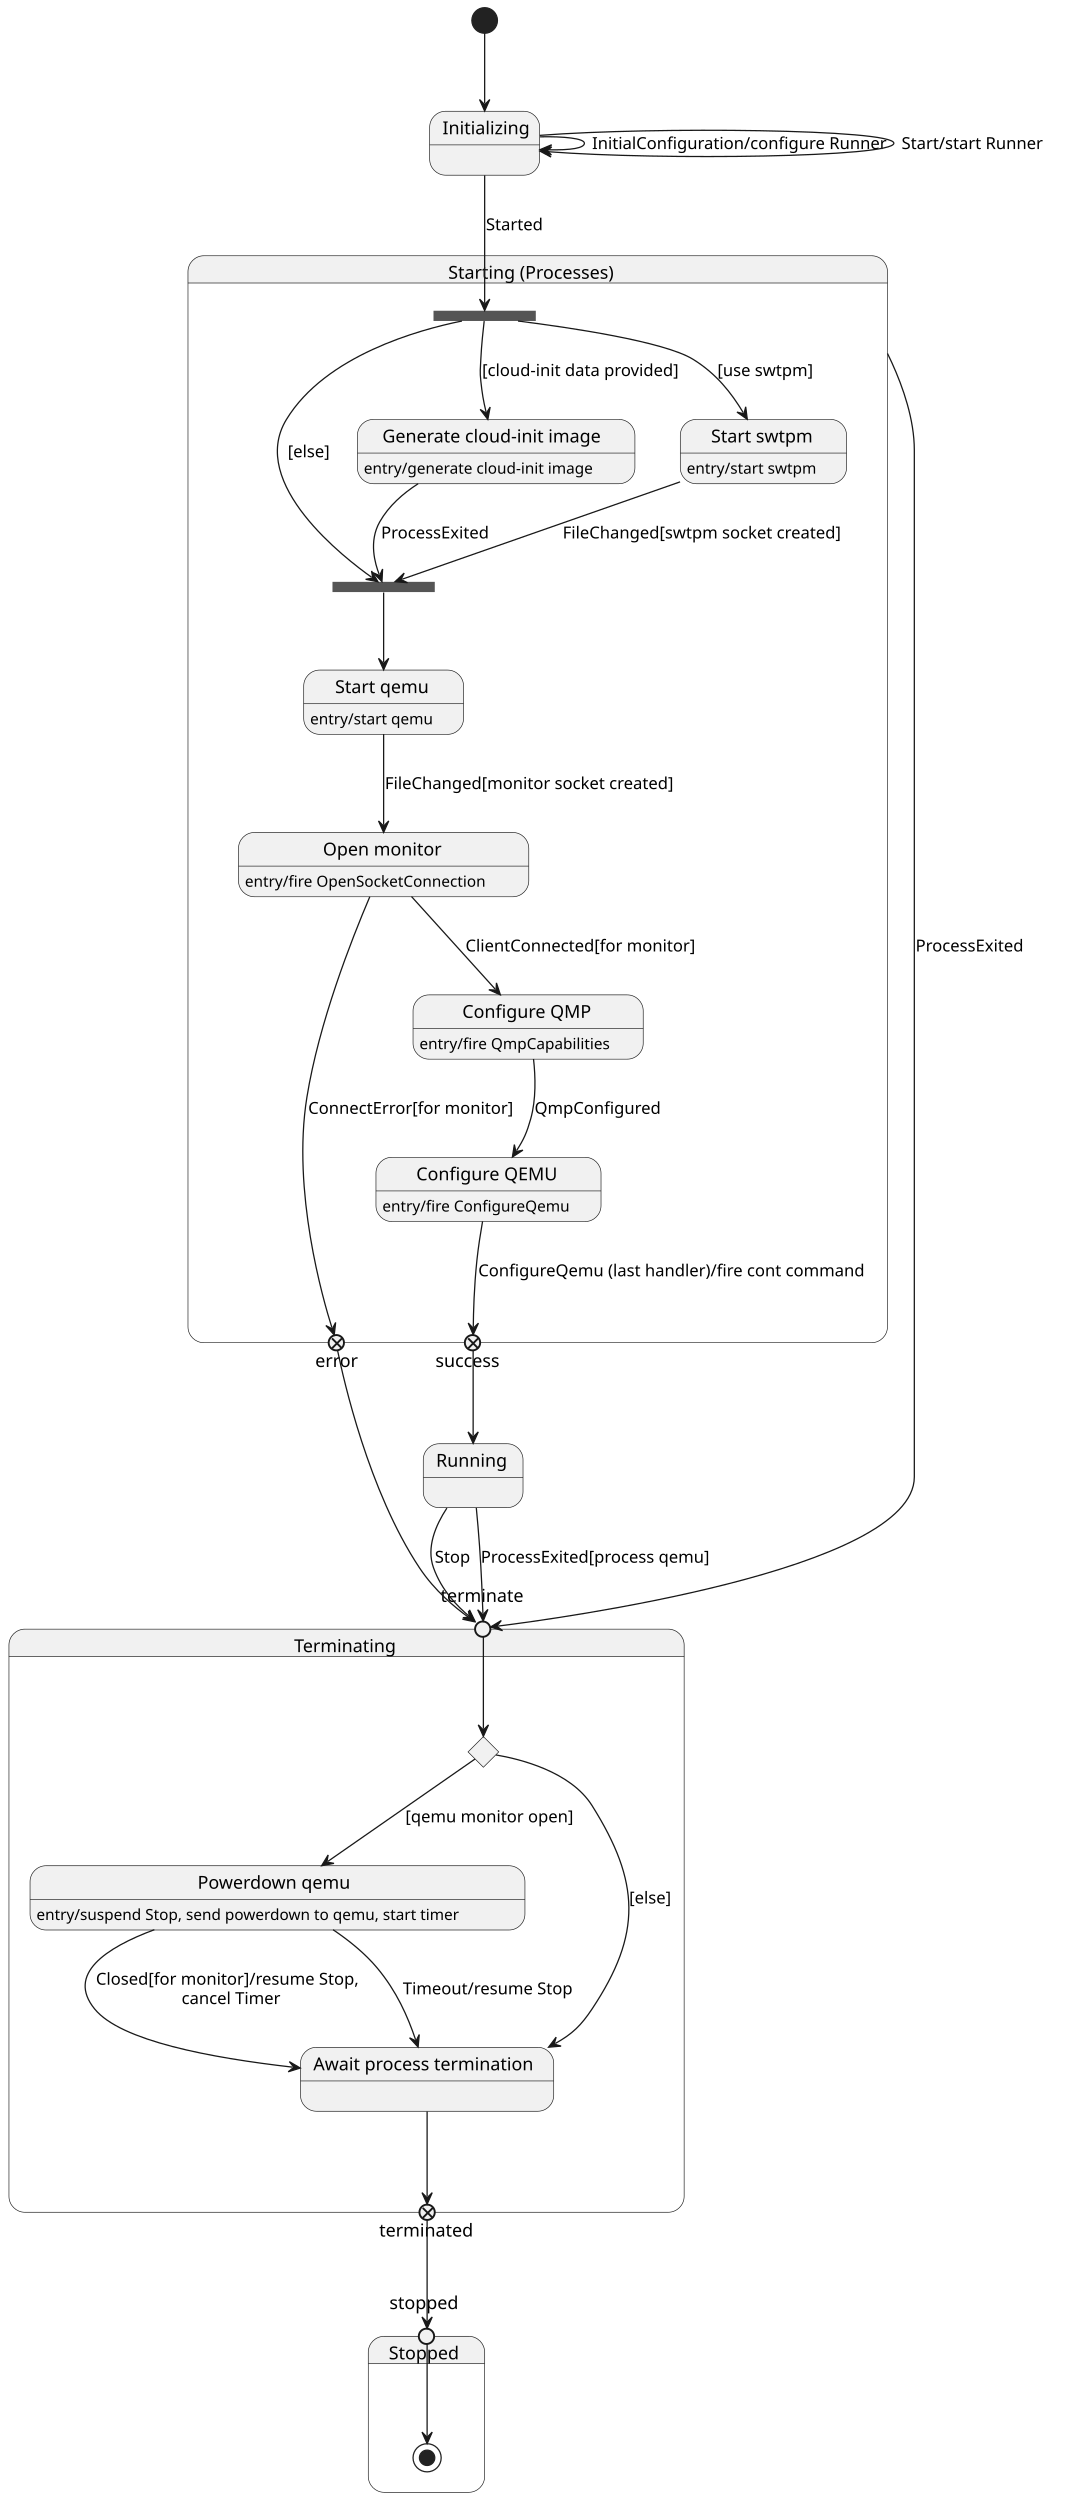
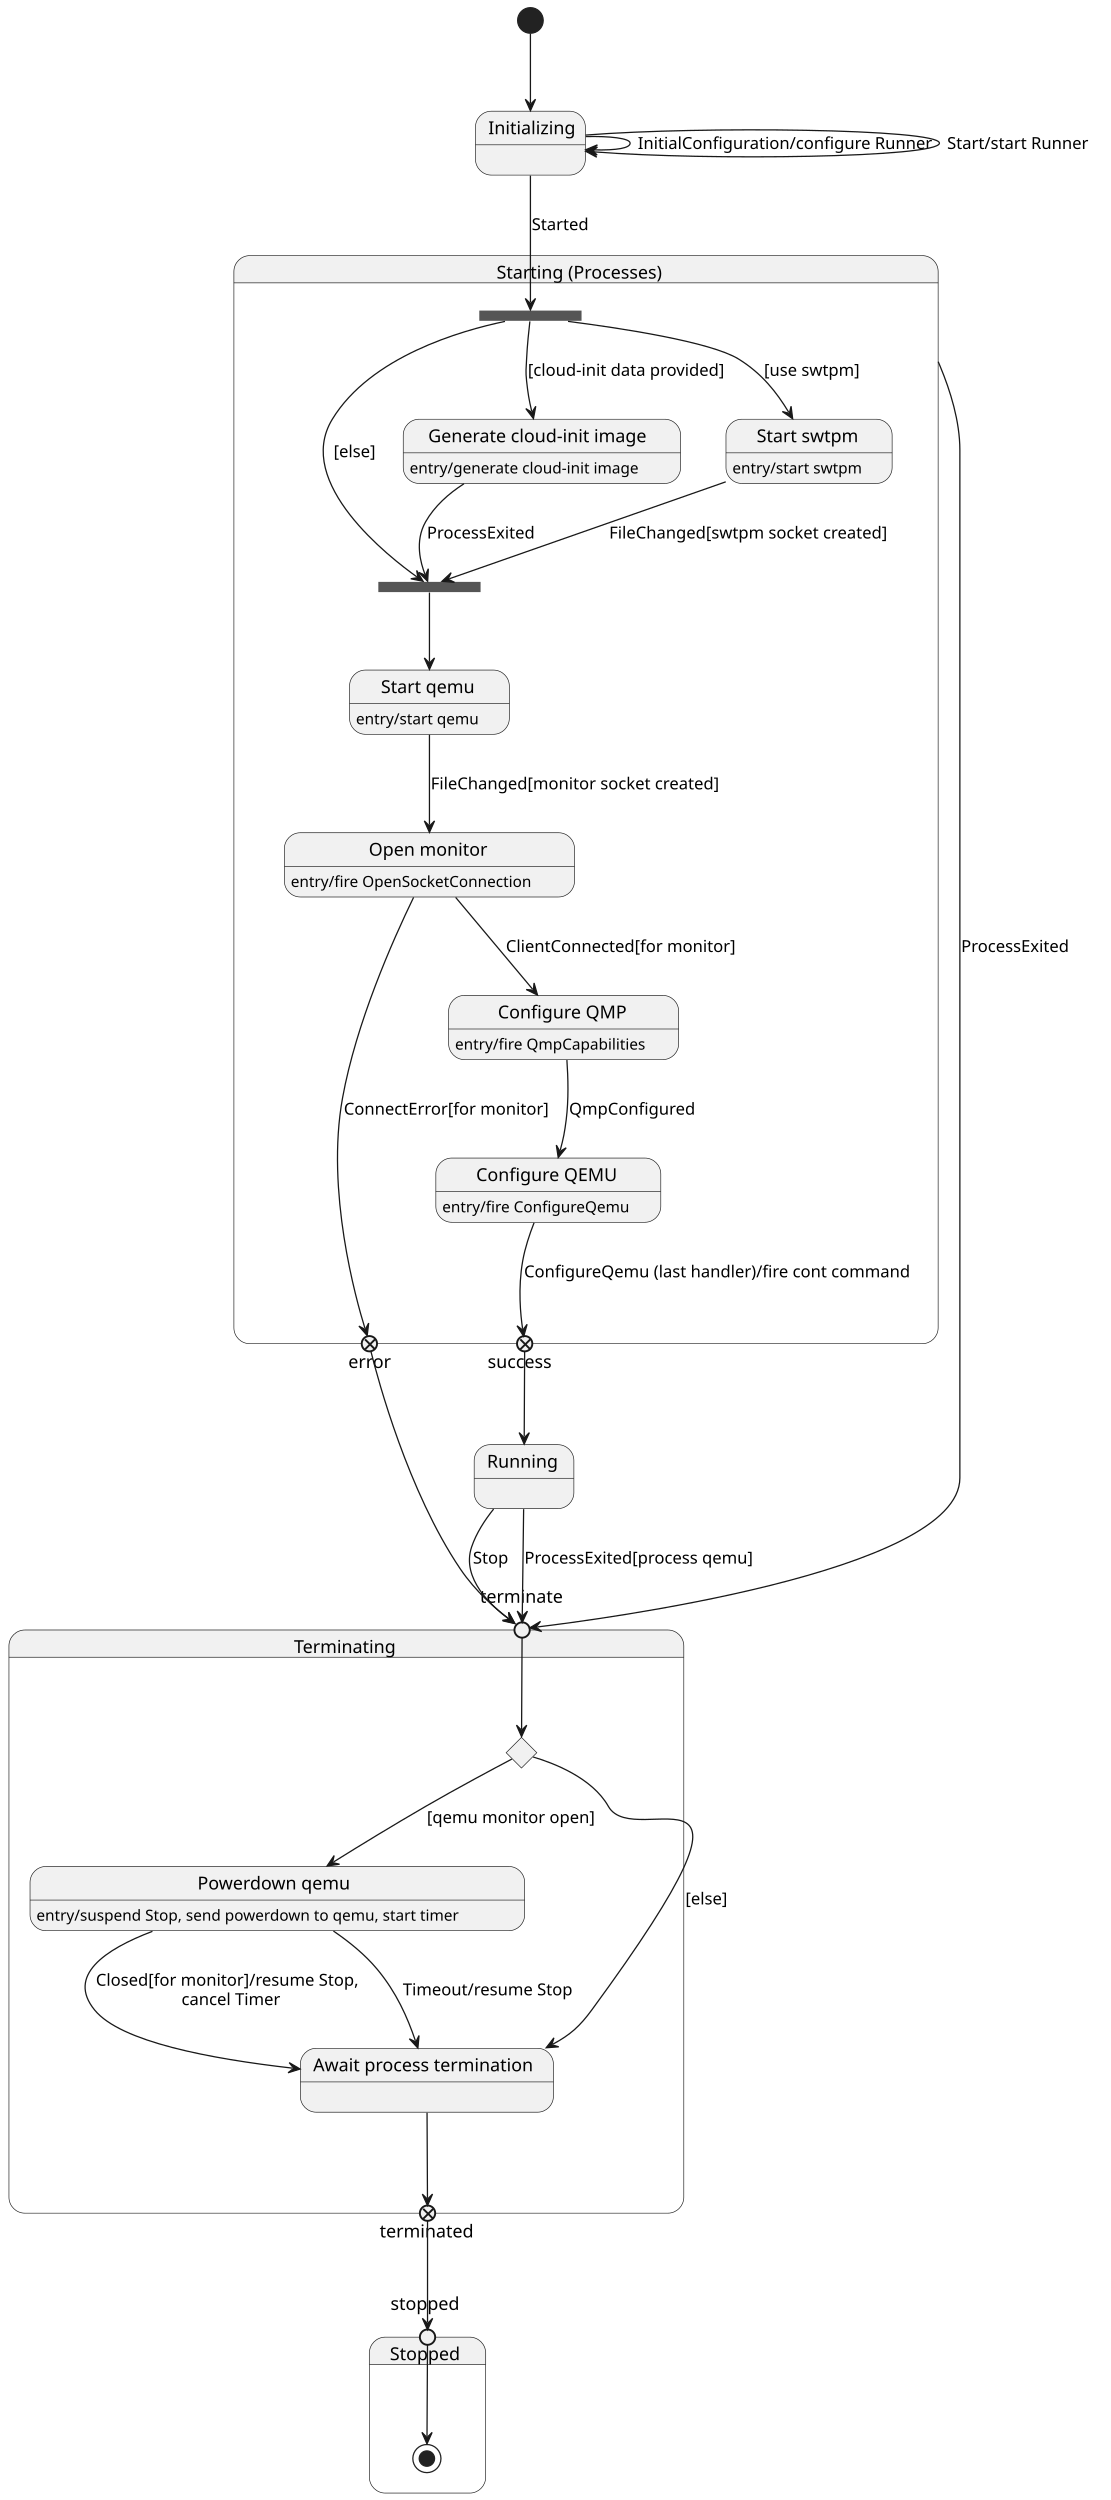
- <svg xmlns="http://www.w3.org/2000/svg" contentStyleType="text/css" height="1955px" preserveAspectRatio="none" style="width:833px;height:1955px;background:#FFFFFF;" version="1.1" viewBox="0 0 833 1955" width="833px" zoomAndPan="magnify">
+ <svg xmlns="http://www.w3.org/2000/svg" contentStyleType="text/css" height="1956px" preserveAspectRatio="none" style="width:869px;height:1956px;background:#FFFFFF;" version="1.1" viewBox="0 0 869 1956" width="869px" zoomAndPan="magnify">
  <defs />
  <g>
    <g id="cluster_StartingProcess">
-       <path d="M159.5,200 L681.5,200 A12.5,12.5 0 0 1 694,212.5 L694,221.297 L147,221.297 L147,212.5 A12.5,12.5 0 0 1 159.5,200 " fill="#F1F1F1" style="stroke:#F1F1F1;stroke-width:1.0;" />
-       <rect fill="none" height="850" rx="12.5" ry="12.5" style="stroke:#181818;stroke-width:0.5;" width="547" x="147" y="200" />
-       <line style="stroke:#181818;stroke-width:0.5;" x1="147" x2="694" y1="221.297" y2="221.297" />
-       <text fill="#000000" font-family="sans-serif" font-size="14" lengthAdjust="spacing" textLength="140" x="350.5" y="217.995">Starting (Processes)</text>
+       <path d="M195.5,200 L721.5,200 A12.5,12.5 0 0 1 734,212.5 L734,221.297 L183,221.297 L183,212.5 A12.5,12.5 0 0 1 195.5,200 " fill="#F1F1F1" style="stroke:#F1F1F1;stroke-width:1.0;" />
+       <rect fill="none" height="851.32" rx="12.5" ry="12.5" style="stroke:#181818;stroke-width:0.5;" width="551" x="183" y="200" />
+       <line style="stroke:#181818;stroke-width:0.5;" x1="183" x2="734" y1="221.297" y2="221.297" />
+       <text fill="#000000" font-family="sans-serif" font-size="14" lengthAdjust="spacing" textLength="140" x="388.5" y="217.995">Starting (Processes)</text>
    </g>
    <g id="cluster_Terminating">
-       <path d="M19.5,1274 L522.5,1274 A12.5,12.5 0 0 1 535,1286.5 L535,1295.297 L7,1295.297 L7,1286.5 A12.5,12.5 0 0 1 19.5,1274 " fill="#F1F1F1" style="stroke:#F1F1F1;stroke-width:1.0;" />
-       <rect fill="none" height="456" rx="12.5" ry="12.5" style="stroke:#181818;stroke-width:0.5;" width="528" x="7" y="1274" />
-       <line style="stroke:#181818;stroke-width:0.5;" x1="7" x2="535" y1="1295.297" y2="1295.297" />
-       <text fill="#000000" font-family="sans-serif" font-size="14" lengthAdjust="spacing" textLength="82" x="230" y="1291.995">Terminating</text>
+       <path d="M19.5,1275.32 L522.5,1275.32 A12.5,12.5 0 0 1 535,1287.82 L535,1296.617 L7,1296.617 L7,1287.82 A12.5,12.5 0 0 1 19.5,1275.32 " fill="#F1F1F1" style="stroke:#F1F1F1;stroke-width:1.0;" />
+       <rect fill="none" height="456.27" rx="12.5" ry="12.5" style="stroke:#181818;stroke-width:0.5;" width="528" x="7" y="1275.32" />
+       <line style="stroke:#181818;stroke-width:0.5;" x1="7" x2="535" y1="1296.617" y2="1296.617" />
+       <text fill="#000000" font-family="sans-serif" font-size="14" lengthAdjust="spacing" textLength="82" x="230" y="1293.315">Terminating</text>
    </g>
    <g id="cluster_Stopped">
-       <path d="M300.5,1827 L366.5,1827 A12.5,12.5 0 0 1 379,1839.5 L379,1848.297 L288,1848.297 L288,1839.5 A12.5,12.5 0 0 1 300.5,1827 " fill="#F1F1F1" style="stroke:#F1F1F1;stroke-width:1.0;" />
-       <rect fill="none" height="122" rx="12.5" ry="12.5" style="stroke:#181818;stroke-width:0.5;" width="91" x="288" y="1827" />
-       <line style="stroke:#181818;stroke-width:0.5;" x1="288" x2="379" y1="1848.297" y2="1848.297" />
-       <text fill="#000000" font-family="sans-serif" font-size="14" lengthAdjust="spacing" textLength="59" x="304" y="1844.995">Stopped</text>
+       <path d="M301.5,1828.59 L367.5,1828.59 A12.5,12.5 0 0 1 380,1841.09 L380,1849.887 L289,1849.887 L289,1841.09 A12.5,12.5 0 0 1 301.5,1828.59 " fill="#F1F1F1" style="stroke:#F1F1F1;stroke-width:1.0;" />
+       <rect fill="none" height="122" rx="12.5" ry="12.5" style="stroke:#181818;stroke-width:0.5;" width="91" x="289" y="1828.59" />
+       <line style="stroke:#181818;stroke-width:0.5;" x1="289" x2="380" y1="1849.887" y2="1849.887" />
+       <text fill="#000000" font-family="sans-serif" font-size="14" lengthAdjust="spacing" textLength="59" x="305" y="1846.585">Stopped</text>
    </g>
    <g id="StartingProcess.qemu">
-       <rect fill="#F1F1F1" height="50.266" rx="12.5" ry="12.5" style="stroke:#181818;stroke-width:0.5;" width="125" x="237.5" y="524" />
-       <line style="stroke:#181818;stroke-width:0.5;" x1="237.5" x2="362.5" y1="550.297" y2="550.297" />
-       <text fill="#000000" font-family="sans-serif" font-size="14" lengthAdjust="spacing" textLength="76" x="262" y="541.995">Start qemu</text>
-       <text fill="#000000" font-family="sans-serif" font-size="12" lengthAdjust="spacing" textLength="105" x="242.5" y="566.436">entry/start qemu</text>
+       <rect fill="#F1F1F1" height="50.266" rx="12.5" ry="12.5" style="stroke:#181818;stroke-width:0.5;" width="125" x="273.5" y="524.26" />
+       <line style="stroke:#181818;stroke-width:0.5;" x1="273.5" x2="398.5" y1="550.557" y2="550.557" />
+       <text fill="#000000" font-family="sans-serif" font-size="14" lengthAdjust="spacing" textLength="76" x="298" y="542.255">Start qemu</text>
+       <text fill="#000000" font-family="sans-serif" font-size="12" lengthAdjust="spacing" textLength="105" x="278.5" y="566.696">entry/start qemu</text>
    </g>
    <g id="StartingProcess.monitor">
-       <rect fill="#F1F1F1" height="50.266" rx="12.5" ry="12.5" style="stroke:#181818;stroke-width:0.5;" width="227" x="186.5" y="651" />
-       <line style="stroke:#181818;stroke-width:0.5;" x1="186.5" x2="413.5" y1="677.297" y2="677.297" />
-       <text fill="#000000" font-family="sans-serif" font-size="14" lengthAdjust="spacing" textLength="95" x="252.5" y="668.995">Open monitor</text>
-       <text fill="#000000" font-family="sans-serif" font-size="12" lengthAdjust="spacing" textLength="207" x="191.5" y="693.436">entry/fire OpenSocketConnection</text>
+       <rect fill="#F1F1F1" height="50.266" rx="12.5" ry="12.5" style="stroke:#181818;stroke-width:0.5;" width="227" x="222.5" y="651.53" />
+       <line style="stroke:#181818;stroke-width:0.5;" x1="222.5" x2="449.5" y1="677.827" y2="677.827" />
+       <text fill="#000000" font-family="sans-serif" font-size="14" lengthAdjust="spacing" textLength="95" x="288.5" y="669.525">Open monitor</text>
+       <text fill="#000000" font-family="sans-serif" font-size="12" lengthAdjust="spacing" textLength="207" x="227.5" y="693.966">entry/fire OpenSocketConnection</text>
    </g>
    <g id="StartingProcess.waitForConfigured">
-       <rect fill="#F1F1F1" height="50.266" rx="12.5" ry="12.5" style="stroke:#181818;stroke-width:0.5;" width="180" x="323" y="778" />
-       <line style="stroke:#181818;stroke-width:0.5;" x1="323" x2="503" y1="804.297" y2="804.297" />
-       <text fill="#000000" font-family="sans-serif" font-size="14" lengthAdjust="spacing" textLength="103" x="361.5" y="795.995">Configure QMP</text>
-       <text fill="#000000" font-family="sans-serif" font-size="12" lengthAdjust="spacing" textLength="160" x="328" y="820.436">entry/fire QmpCapabilities</text>
+       <rect fill="#F1F1F1" height="50.266" rx="12.5" ry="12.5" style="stroke:#181818;stroke-width:0.5;" width="180" x="351" y="778.79" />
+       <line style="stroke:#181818;stroke-width:0.5;" x1="351" x2="531" y1="805.087" y2="805.087" />
+       <text fill="#000000" font-family="sans-serif" font-size="14" lengthAdjust="spacing" textLength="103" x="389.5" y="796.785">Configure QMP</text>
+       <text fill="#000000" font-family="sans-serif" font-size="12" lengthAdjust="spacing" textLength="160" x="356" y="821.226">entry/fire QmpCapabilities</text>
    </g>
    <g id="StartingProcess.configure">
-       <rect fill="#F1F1F1" height="50.266" rx="12.5" ry="12.5" style="stroke:#181818;stroke-width:0.5;" width="176" x="294" y="905" />
-       <line style="stroke:#181818;stroke-width:0.5;" x1="294" x2="470" y1="931.297" y2="931.297" />
-       <text fill="#000000" font-family="sans-serif" font-size="14" lengthAdjust="spacing" textLength="113" x="325.5" y="922.995">Configure QEMU</text>
-       <text fill="#000000" font-family="sans-serif" font-size="12" lengthAdjust="spacing" textLength="156" x="299" y="947.436">entry/fire ConfigureQemu</text>
-     </g>
-     <text fill="#000000" font-family="sans-serif" font-size="14" lengthAdjust="spacing" textLength="58" x="340.5" y="1068.995">success</text>
-     <ellipse cx="369.5" cy="1050" fill="#F1F1F1" rx="6" ry="6" style="stroke:#181818;stroke-width:1.5;" />
-     <line style="stroke:#181818;stroke-width:1.5;" x1="373.889" x2="366.111" y1="1054.389" y2="1046.611" />
-     <line style="stroke:#181818;stroke-width:1.5;" x1="373.889" x2="366.111" y1="1046.611" y2="1054.389" />
-     <text fill="#000000" font-family="sans-serif" font-size="14" lengthAdjust="spacing" textLength="33" x="246.5" y="1068.995">error</text>
-     <ellipse cx="263" cy="1050" fill="#F1F1F1" rx="6" ry="6" style="stroke:#181818;stroke-width:1.5;" />
-     <line style="stroke:#181818;stroke-width:1.5;" x1="267.389" x2="259.611" y1="1054.389" y2="1046.611" />
-     <line style="stroke:#181818;stroke-width:1.5;" x1="267.389" x2="259.611" y1="1046.611" y2="1054.389" />
-     <rect fill="#555555" height="8" style="stroke:none;stroke-width:1.0;" width="80" x="339" y="243" />
-     <rect fill="#555555" height="8" style="stroke:none;stroke-width:1.0;" width="80" x="260" y="455" />
+       <rect fill="#F1F1F1" height="50.266" rx="12.5" ry="12.5" style="stroke:#181818;stroke-width:0.5;" width="176" x="341" y="906.06" />
+       <line style="stroke:#181818;stroke-width:0.5;" x1="341" x2="517" y1="932.357" y2="932.357" />
+       <text fill="#000000" font-family="sans-serif" font-size="14" lengthAdjust="spacing" textLength="113" x="372.5" y="924.055">Configure QEMU</text>
+       <text fill="#000000" font-family="sans-serif" font-size="12" lengthAdjust="spacing" textLength="156" x="346" y="948.495">entry/fire ConfigureQemu</text>
+     </g>
+     <text fill="#000000" font-family="sans-serif" font-size="14" lengthAdjust="spacing" textLength="58" x="381.5" y="1070.315">success</text>
+     <ellipse cx="410.5" cy="1051.32" fill="#F1F1F1" rx="6" ry="6" style="stroke:#181818;stroke-width:1.5;" />
+     <line style="stroke:#181818;stroke-width:1.5;" x1="414.889" x2="407.111" y1="1055.709" y2="1047.931" />
+     <line style="stroke:#181818;stroke-width:1.5;" x1="414.889" x2="407.111" y1="1047.931" y2="1055.709" />
+     <text fill="#000000" font-family="sans-serif" font-size="14" lengthAdjust="spacing" textLength="33" x="272.5" y="1070.315">error</text>
+     <ellipse cx="289" cy="1051.32" fill="#F1F1F1" rx="6" ry="6" style="stroke:#181818;stroke-width:1.5;" />
+     <line style="stroke:#181818;stroke-width:1.5;" x1="293.389" x2="285.611" y1="1055.709" y2="1047.931" />
+     <line style="stroke:#181818;stroke-width:1.5;" x1="293.389" x2="285.611" y1="1047.931" y2="1055.709" />
+     <rect fill="#555555" height="8" style="stroke:none;stroke-width:1.0;" width="80" x="375" y="243" />
+     <rect fill="#555555" height="8" style="stroke:none;stroke-width:1.0;" width="80" x="296" y="455.26" />
    <g id="StartingProcess.cloudInit">
-       <rect fill="#F1F1F1" height="50.266" rx="12.5" ry="12.5" style="stroke:#181818;stroke-width:0.5;" width="217" x="279.5" y="328" />
-       <line style="stroke:#181818;stroke-width:0.5;" x1="279.5" x2="496.5" y1="354.297" y2="354.297" />
-       <text fill="#000000" font-family="sans-serif" font-size="14" lengthAdjust="spacing" textLength="178" x="299" y="345.995">Generate cloud-init image</text>
-       <text fill="#000000" font-family="sans-serif" font-size="12" lengthAdjust="spacing" textLength="197" x="284.5" y="370.435">entry/generate cloud-init image</text>
+       <rect fill="#F1F1F1" height="50.266" rx="12.5" ry="12.5" style="stroke:#181818;stroke-width:0.5;" width="217" x="315.5" y="328" />
+       <line style="stroke:#181818;stroke-width:0.5;" x1="315.5" x2="532.5" y1="354.297" y2="354.297" />
+       <text fill="#000000" font-family="sans-serif" font-size="14" lengthAdjust="spacing" textLength="178" x="335" y="345.995">Generate cloud-init image</text>
+       <text fill="#000000" font-family="sans-serif" font-size="12" lengthAdjust="spacing" textLength="197" x="320.5" y="370.435">entry/generate cloud-init image</text>
    </g>
    <g id="StartingProcess.swtpm">
-       <rect fill="#F1F1F1" height="50.266" rx="12.5" ry="12.5" style="stroke:#181818;stroke-width:0.5;" width="130" x="532" y="328" />
-       <line style="stroke:#181818;stroke-width:0.5;" x1="532" x2="662" y1="354.297" y2="354.297" />
-       <text fill="#000000" font-family="sans-serif" font-size="14" lengthAdjust="spacing" textLength="82" x="556" y="345.995">Start swtpm</text>
-       <text fill="#000000" font-family="sans-serif" font-size="12" lengthAdjust="spacing" textLength="110" x="537" y="370.435">entry/start swtpm</text>
-     </g>
-     <text fill="#000000" font-family="sans-serif" font-size="14" lengthAdjust="spacing" textLength="66" x="344.5" y="1252.698">terminate</text>
-     <ellipse cx="377.5" cy="1274" fill="#F1F1F1" rx="6" ry="6" style="stroke:#181818;stroke-width:1.5;" />
+       <rect fill="#F1F1F1" height="50.266" rx="12.5" ry="12.5" style="stroke:#181818;stroke-width:0.5;" width="130" x="568" y="328" />
+       <line style="stroke:#181818;stroke-width:0.5;" x1="568" x2="698" y1="354.297" y2="354.297" />
+       <text fill="#000000" font-family="sans-serif" font-size="14" lengthAdjust="spacing" textLength="82" x="592" y="345.995">Start swtpm</text>
+       <text fill="#000000" font-family="sans-serif" font-size="12" lengthAdjust="spacing" textLength="110" x="573" y="370.435">entry/start swtpm</text>
+     </g>
+     <text fill="#000000" font-family="sans-serif" font-size="14" lengthAdjust="spacing" textLength="66" x="375.5" y="1254.018">terminate</text>
+     <ellipse cx="408.5" cy="1275.32" fill="#F1F1F1" rx="6" ry="6" style="stroke:#181818;stroke-width:1.5;" />
    <g id="elem_qemuRunning">
-       <polygon fill="#F1F1F1" points="378,1358,390,1370,378,1382,366,1370,378,1358" style="stroke:#181818;stroke-width:0.5;" />
-     </g>
-     <text fill="#000000" font-family="sans-serif" font-size="14" lengthAdjust="spacing" textLength="75" x="296.5" y="1748.995">terminated</text>
-     <ellipse cx="334" cy="1730" fill="#F1F1F1" rx="6" ry="6" style="stroke:#181818;stroke-width:1.5;" />
-     <line style="stroke:#181818;stroke-width:1.5;" x1="338.389" x2="330.611" y1="1734.389" y2="1726.611" />
-     <line style="stroke:#181818;stroke-width:1.5;" x1="338.389" x2="330.611" y1="1726.611" y2="1734.389" />
+       <polygon fill="#F1F1F1" points="408,1359.32,420,1371.32,408,1383.32,396,1371.32,408,1359.32" style="stroke:#181818;stroke-width:0.5;" />
+     </g>
+     <text fill="#000000" font-family="sans-serif" font-size="14" lengthAdjust="spacing" textLength="75" x="297" y="1750.585">terminated</text>
+     <ellipse cx="334.5" cy="1731.59" fill="#F1F1F1" rx="6" ry="6" style="stroke:#181818;stroke-width:1.5;" />
+     <line style="stroke:#181818;stroke-width:1.5;" x1="338.889" x2="331.111" y1="1735.979" y2="1728.201" />
+     <line style="stroke:#181818;stroke-width:1.5;" x1="338.889" x2="331.111" y1="1728.201" y2="1735.979" />
    <g id="Terminating.qemuPowerdown">
-       <rect fill="#F1F1F1" height="50.266" rx="12.5" ry="12.5" style="stroke:#181818;stroke-width:0.5;" width="387" x="23.5" y="1459" />
-       <line style="stroke:#181818;stroke-width:0.5;" x1="23.5" x2="410.5" y1="1485.297" y2="1485.297" />
-       <text fill="#000000" font-family="sans-serif" font-size="14" lengthAdjust="spacing" textLength="125" x="154.5" y="1476.995">Powerdown qemu</text>
-       <text fill="#000000" font-family="sans-serif" font-size="12" lengthAdjust="spacing" textLength="367" x="28.5" y="1501.436">entry/suspend Stop, send powerdown to qemu, start timer</text>
+       <rect fill="#F1F1F1" height="50.266" rx="12.5" ry="12.5" style="stroke:#181818;stroke-width:0.5;" width="387" x="23.5" y="1460.32" />
+       <line style="stroke:#181818;stroke-width:0.5;" x1="23.5" x2="410.5" y1="1486.617" y2="1486.617" />
+       <text fill="#000000" font-family="sans-serif" font-size="14" lengthAdjust="spacing" textLength="125" x="154.5" y="1478.315">Powerdown qemu</text>
+       <text fill="#000000" font-family="sans-serif" font-size="12" lengthAdjust="spacing" textLength="367" x="28.5" y="1502.755">entry/suspend Stop, send powerdown to qemu, start timer</text>
    </g>
    <g id="Terminating.terminateProcesses">
-       <rect fill="#F1F1F1" height="50" rx="12.5" ry="12.5" style="stroke:#181818;stroke-width:0.5;" width="198" x="235" y="1601" />
-       <line style="stroke:#181818;stroke-width:0.5;" x1="235" x2="433" y1="1627.297" y2="1627.297" />
-       <text fill="#000000" font-family="sans-serif" font-size="14" lengthAdjust="spacing" textLength="178" x="245" y="1618.995">Await process termination</text>
-     </g>
-     <text fill="#000000" font-family="sans-serif" font-size="14" lengthAdjust="spacing" textLength="58" x="304.5" y="1805.698">stopped</text>
-     <ellipse cx="333.5" cy="1827" fill="#F1F1F1" rx="6" ry="6" style="stroke:#181818;stroke-width:1.5;" />
-     <ellipse cx="334" cy="1922" fill="none" rx="11" ry="11" style="stroke:#222222;stroke-width:1.0;" />
-     <ellipse cx="334" cy="1922" fill="#222222" rx="6" ry="6" style="stroke:#222222;stroke-width:1.0;" />
-     <ellipse cx="379" cy="16" fill="#222222" rx="10" ry="10" style="stroke:#222222;stroke-width:1.0;" />
+       <rect fill="#F1F1F1" height="50" rx="12.5" ry="12.5" style="stroke:#181818;stroke-width:0.5;" width="198" x="235" y="1602.59" />
+       <line style="stroke:#181818;stroke-width:0.5;" x1="235" x2="433" y1="1628.887" y2="1628.887" />
+       <text fill="#000000" font-family="sans-serif" font-size="14" lengthAdjust="spacing" textLength="178" x="245" y="1620.585">Await process termination</text>
+     </g>
+     <text fill="#000000" font-family="sans-serif" font-size="14" lengthAdjust="spacing" textLength="58" x="305.5" y="1807.288">stopped</text>
+     <ellipse cx="334.5" cy="1828.59" fill="#F1F1F1" rx="6" ry="6" style="stroke:#181818;stroke-width:1.5;" />
+     <ellipse cx="334" cy="1923.59" fill="none" rx="11" ry="11" style="stroke:#222222;stroke-width:1.0;" />
+     <ellipse cx="334" cy="1923.59" fill="#222222" rx="6" ry="6" style="stroke:#222222;stroke-width:1.0;" />
+     <ellipse cx="415" cy="16" fill="#222222" rx="10" ry="10" style="stroke:#222222;stroke-width:1.0;" />
    <g id="Initializing">
-       <rect fill="#F1F1F1" height="50" rx="12.5" ry="12.5" style="stroke:#181818;stroke-width:0.5;" width="86" x="336" y="87" />
-       <line style="stroke:#181818;stroke-width:0.5;" x1="336" x2="422" y1="113.297" y2="113.297" />
-       <text fill="#000000" font-family="sans-serif" font-size="14" lengthAdjust="spacing" textLength="66" x="346" y="104.995">Initializing</text>
+       <rect fill="#F1F1F1" height="50" rx="12.5" ry="12.5" style="stroke:#181818;stroke-width:0.5;" width="86" x="372" y="87" />
+       <line style="stroke:#181818;stroke-width:0.5;" x1="372" x2="458" y1="113.297" y2="113.297" />
+       <text fill="#000000" font-family="sans-serif" font-size="14" lengthAdjust="spacing" textLength="66" x="382" y="104.995">Initializing</text>
    </g>
    <g id="Running">
-       <rect fill="#F1F1F1" height="50" rx="12.5" ry="12.5" style="stroke:#181818;stroke-width:0.5;" width="78" x="331" y="1129" />
-       <line style="stroke:#181818;stroke-width:0.5;" x1="331" x2="409" y1="1155.297" y2="1155.297" />
-       <text fill="#000000" font-family="sans-serif" font-size="14" lengthAdjust="spacing" textLength="58" x="341" y="1146.995">Running</text>
+       <rect fill="#F1F1F1" height="50" rx="12.5" ry="12.5" style="stroke:#181818;stroke-width:0.5;" width="78" x="371" y="1130.32" />
+       <line style="stroke:#181818;stroke-width:0.5;" x1="371" x2="449" y1="1156.617" y2="1156.617" />
+       <text fill="#000000" font-family="sans-serif" font-size="14" lengthAdjust="spacing" textLength="58" x="381" y="1148.315">Running</text>
    </g>
    <g id="link_*start*_Initializing">
-       <path d="M379,26.01 C379,39.89 379,60.97 379,80.84 " fill="none" id="*start*-to-Initializing" style="stroke:#181818;stroke-width:1.0;" />
-       <polygon fill="#181818" points="379,86.84,383,77.84,379,81.84,375,77.84,379,86.84" style="stroke:#181818;stroke-width:1.0;" />
+       <path d="M415,26.35 C415,40.28 415,60.95 415,80.64 " fill="none" id="*start*-to-Initializing" style="stroke:#181818;stroke-width:1.0;" />
+       <polygon fill="#181818" points="415,86.64,419,77.64,415,81.64,411,77.64,415,86.64" style="stroke:#181818;stroke-width:1.0;" />
    </g>
    <g id="link_Initializing_Initializing">
-       <path d="M422.31,107 C441,106.59 457,108.26 457,112 C457,115.74 446.999,117.542 428.309,117.132 " fill="none" id="Initializing-to-Initializing" style="stroke:#181818;stroke-width:1.0;" />
-       <polygon fill="#181818" points="422.31,117,431.22,121.196,427.309,117.11,431.396,113.198,422.31,117" style="stroke:#181818;stroke-width:1.0;" />
-       <text fill="#000000" font-family="sans-serif" font-size="13" lengthAdjust="spacing" textLength="230" x="463" y="116.567">InitialConfiguration/configure Runner</text>
+       <path d="M458.31,106.86 C477,106.43 493,108.15 493,112 C493,115.84 482.998,117.695 464.308,117.275 " fill="none" id="Initializing-to-Initializing" style="stroke:#181818;stroke-width:1.0;" />
+       <polygon fill="#181818" points="458.31,117.14,467.218,121.341,463.309,117.252,467.398,113.343,458.31,117.14" style="stroke:#181818;stroke-width:1.0;" />
+       <text fill="#000000" font-family="sans-serif" font-size="13" lengthAdjust="spacing" textLength="230" x="499" y="116.567">InitialConfiguration/configure Runner</text>
    </g>
    <g id="link_Initializing_Initializing">
-       <path d="M422.19,105.85 C512.17,98.97 699,101.02 699,112 C699,122.98 518.153,125.487 428.173,118.607 " fill="none" id="Initializing-to-Initializing-1" style="stroke:#181818;stroke-width:1.0;" />
-       <polygon fill="#181818" points="422.19,118.15,430.859,122.825,427.175,118.531,431.469,114.848,422.19,118.15" style="stroke:#181818;stroke-width:1.0;" />
-       <text fill="#000000" font-family="sans-serif" font-size="13" lengthAdjust="spacing" textLength="115" x="705" y="116.567">Start/start Runner</text>
+       <path d="M458.19,105.68 C548.17,98.6 735,100.71 735,112 C735,123.28 554.152,125.861 464.171,118.781 " fill="none" id="Initializing-to-Initializing-1" style="stroke:#181818;stroke-width:1.0;" />
+       <polygon fill="#181818" points="458.19,118.31,466.849,123.004,463.175,118.702,467.476,115.028,458.19,118.31" style="stroke:#181818;stroke-width:1.0;" />
+       <text fill="#000000" font-family="sans-serif" font-size="13" lengthAdjust="spacing" textLength="115" x="741" y="116.567">Start/start Runner</text>
    </g>
    <g id="link_prepFork_cloudInit">
-       <path d="M378.63,251.09 C377.94,256.92 376.5,269.97 376,281 C375.66,288.55 375.18,290.49 376,298 C377.09,307.93 377.883,312.863 380.093,322.163 " fill="none" id="prepFork-to-cloudInit" style="stroke:#181818;stroke-width:1.0;" />
-       <polygon fill="#181818" points="381.48,328,383.291,318.319,380.324,323.135,375.508,320.169,381.48,328" style="stroke:#181818;stroke-width:1.0;" />
-       <text fill="#000000" font-family="sans-serif" font-size="13" lengthAdjust="spacing" textLength="160" x="377" y="294.067">[cloud-init data provided]</text>
+       <path d="M414.58,251.46 C413.88,257.46 412.49,270.19 412,281 C411.66,288.54 411.18,290.49 412,298 C413.07,307.76 413.813,312.49 415.983,321.69 " fill="none" id="prepFork-to-cloudInit" style="stroke:#181818;stroke-width:1.0;" />
+       <polygon fill="#181818" points="417.36,327.53,419.187,317.852,416.212,322.663,411.401,319.689,417.36,327.53" style="stroke:#181818;stroke-width:1.0;" />
+       <text fill="#000000" font-family="sans-serif" font-size="13" lengthAdjust="spacing" textLength="160" x="413" y="294.067">[cloud-init data provided]</text>
    </g>
    <g id="link_swtpm_prepJoin">
-       <path d="M531.82,376.82 C457.37,402.89 347.273,441.447 314.553,452.907 " fill="none" id="swtpm-to-prepJoin" style="stroke:#181818;stroke-width:1.0;" />
-       <polygon fill="#181818" points="308.89,454.89,318.706,455.69,313.609,453.237,316.062,448.14,308.89,454.89" style="stroke:#181818;stroke-width:1.0;" />
-       <text fill="#000000" font-family="sans-serif" font-size="13" lengthAdjust="spacing" textLength="229" x="440" y="421.067">FileChanged[swtpm socket created]</text>
+       <path d="M567.82,376.98 C494.06,402.85 385.392,440.945 351.472,452.835 " fill="none" id="swtpm-to-prepJoin" style="stroke:#181818;stroke-width:1.0;" />
+       <polygon fill="#181818" points="345.81,454.82,355.627,455.618,350.529,453.166,352.98,448.068,345.81,454.82" style="stroke:#181818;stroke-width:1.0;" />
+       <text fill="#000000" font-family="sans-serif" font-size="13" lengthAdjust="spacing" textLength="229" x="476.59" y="421.327">FileChanged[swtpm socket created]</text>
    </g>
    <g id="link_prepFork_swtpm">
-       <path d="M405.07,251.04 C445.1,256.07 519.43,266.99 542,281 C560.28,292.35 571.727,306.964 581.267,322.755 " fill="none" id="prepFork-to-swtpm" style="stroke:#181818;stroke-width:1.0;" />
-       <polygon fill="#181818" points="584.37,327.89,583.139,318.118,581.784,323.61,576.292,322.255,584.37,327.89" style="stroke:#181818;stroke-width:1.0;" />
-       <text fill="#000000" font-family="sans-serif" font-size="13" lengthAdjust="spacing" textLength="79" x="561" y="294.067">[use swtpm]</text>
+       <path d="M444.41,251.45 C485.11,256.66 556.05,267.35 578,281 C596.16,292.29 607.535,306.736 617.065,322.496 " fill="none" id="prepFork-to-swtpm" style="stroke:#181818;stroke-width:1.0;" />
+       <polygon fill="#181818" points="620.17,327.63,618.936,317.859,617.583,323.351,612.09,321.998,620.17,327.63" style="stroke:#181818;stroke-width:1.0;" />
+       <text fill="#000000" font-family="sans-serif" font-size="13" lengthAdjust="spacing" textLength="79" x="597.75" y="294.067">[use swtpm]</text>
    </g>
    <g id="link_cloudInit_prepJoin">
-       <path d="M327.01,378.25 C315.02,385.92 304,395.71 297,408 C288.14,423.57 293.325,440.86 296.535,449.2 " fill="none" id="cloudInit-to-prepJoin" style="stroke:#181818;stroke-width:1.0;" />
-       <polygon fill="#181818" points="298.69,454.8,299.19,444.964,296.894,450.134,291.724,447.837,298.69,454.8" style="stroke:#181818;stroke-width:1.0;" />
-       <text fill="#000000" font-family="sans-serif" font-size="13" lengthAdjust="spacing" textLength="89" x="298" y="421.067">ProcessExited</text>
+       <path d="M363.01,378.47 C351.02,386.16 340,395.96 333,408.26 C324.23,423.68 329.206,440.672 332.456,449.212 " fill="none" id="cloudInit-to-prepJoin" style="stroke:#181818;stroke-width:1.0;" />
+       <polygon fill="#181818" points="334.59,454.82,335.127,444.986,332.812,450.147,327.651,447.831,334.59,454.82" style="stroke:#181818;stroke-width:1.0;" />
+       <text fill="#000000" font-family="sans-serif" font-size="13" lengthAdjust="spacing" textLength="89" x="334" y="421.327">ProcessExited</text>
    </g>
    <g id="link_prepFork_prepJoin">
-       <path d="M361.25,251.03 C327.44,257.86 254.49,277.96 224,328 C193.4,378.23 270.403,437.123 290.683,451.483 " fill="none" id="prepFork-to-prepJoin" style="stroke:#181818;stroke-width:1.0;" />
-       <polygon fill="#181818" points="295.58,454.95,290.546,446.485,291.499,452.061,285.923,453.014,295.58,454.95" style="stroke:#181818;stroke-width:1.0;" />
-       <text fill="#000000" font-family="sans-serif" font-size="13" lengthAdjust="spacing" textLength="36" x="225" y="357.567">[else]</text>
+       <path d="M395.1,251.47 C360.44,258.7 289.86,278.99 260,328 C229.62,377.86 304.956,436.215 326.136,451.325 " fill="none" id="prepFork-to-prepJoin" style="stroke:#181818;stroke-width:1.0;" />
+       <polygon fill="#181818" points="331.02,454.81,326.016,446.327,326.95,451.906,321.37,452.839,331.02,454.81" style="stroke:#181818;stroke-width:1.0;" />
+       <text fill="#000000" font-family="sans-serif" font-size="13" lengthAdjust="spacing" textLength="36" x="261" y="357.697">[else]</text>
    </g>
    <g id="link_prepJoin_qemu">
-       <path d="M300,463.34 C300,473.14 300,496.43 300,517.82 " fill="none" id="prepJoin-to-qemu" style="stroke:#181818;stroke-width:1.0;" />
-       <polygon fill="#181818" points="300,523.82,304,514.82,300,518.82,296,514.82,300,523.82" style="stroke:#181818;stroke-width:1.0;" />
+       <path d="M336,463.61 C336,473.36 336,496.38 336,517.77 " fill="none" id="prepJoin-to-qemu" style="stroke:#181818;stroke-width:1.0;" />
+       <polygon fill="#181818" points="336,523.77,340,514.77,336,518.77,332,514.77,336,523.77" style="stroke:#181818;stroke-width:1.0;" />
    </g>
    <g id="link_qemu_monitor">
-       <path d="M300,574.1 C300,596.24 300,622.86 300,644.97 " fill="none" id="qemu-to-monitor" style="stroke:#181818;stroke-width:1.0;" />
-       <polygon fill="#181818" points="300,650.97,304,641.97,300,645.97,296,641.97,300,650.97" style="stroke:#181818;stroke-width:1.0;" />
-       <text fill="#000000" font-family="sans-serif" font-size="13" lengthAdjust="spacing" textLength="237" x="301" y="617.067">FileChanged[monitor socket created]</text>
+       <path d="M336,574.84 C336,596.92 336,623.22 336,645.27 " fill="none" id="qemu-to-monitor" style="stroke:#181818;stroke-width:1.0;" />
+       <polygon fill="#181818" points="336,651.27,340,642.27,336,646.27,332,642.27,336,651.27" style="stroke:#181818;stroke-width:1.0;" />
+       <text fill="#000000" font-family="sans-serif" font-size="13" lengthAdjust="spacing" textLength="237" x="337" y="617.597">FileChanged[monitor socket created]</text>
    </g>
    <g id="link_monitor_waitForConfigured">
-       <path d="M321.79,701.1 C341.8,723.24 367.266,751.409 387.256,773.519 " fill="none" id="monitor-to-waitForConfigured" style="stroke:#181818;stroke-width:1.0;" />
-       <polygon fill="#181818" points="391.28,777.97,388.211,768.611,387.927,774.261,382.277,773.977,391.28,777.97" style="stroke:#181818;stroke-width:1.0;" />
-       <text fill="#000000" font-family="sans-serif" font-size="13" lengthAdjust="spacing" textLength="186" x="364" y="744.067">ClientConnected[for monitor]</text>
+       <path d="M356.49,702.11 C375,724.18 398.216,751.882 416.706,773.942 " fill="none" id="monitor-to-waitForConfigured" style="stroke:#181818;stroke-width:1.0;" />
+       <polygon fill="#181818" points="420.56,778.54,417.844,769.073,417.348,774.708,411.713,774.212,420.56,778.54" style="stroke:#181818;stroke-width:1.0;" />
+       <text fill="#000000" font-family="sans-serif" font-size="13" lengthAdjust="spacing" textLength="186" x="395.79" y="744.857">ClientConnected[for monitor]</text>
    </g>
    <g id="link_monitor_error">
-       <path d="M289.18,701.26 C274.59,735.41 249.36,799.99 240,858 C228.13,931.53 252.583,1016.168 259.553,1038.238 " fill="none" id="monitor-to-error" style="stroke:#181818;stroke-width:1.0;" />
-       <polygon fill="#181818" points="261.36,1043.96,262.464,1034.173,259.854,1039.192,254.835,1036.582,261.36,1043.96" style="stroke:#181818;stroke-width:1.0;" />
-       <text fill="#000000" font-family="sans-serif" font-size="13" lengthAdjust="spacing" textLength="165" x="241" y="871.067">ConnectError[for monitor]</text>
+       <path d="M323.6,702.09 C307.06,736.19 278.62,800.48 268,859.06 C254.77,932.03 278.508,1016.548 285.518,1039.228 " fill="none" id="monitor-to-error" style="stroke:#181818;stroke-width:1.0;" />
+       <polygon fill="#181818" points="287.29,1044.96,288.454,1035.18,285.813,1040.183,280.811,1037.543,287.29,1044.96" style="stroke:#181818;stroke-width:1.0;" />
+       <text fill="#000000" font-family="sans-serif" font-size="13" lengthAdjust="spacing" textLength="165" x="269" y="872.127">ConnectError[for monitor]</text>
    </g>
    <g id="link_waitForConfigured_configure">
-       <path d="M417.21,828.1 C418.78,842.06 419.28,859.81 415,875 C412.05,885.47 409.715,890.886 403.955,899.766 " fill="none" id="waitForConfigured-to-configure" style="stroke:#181818;stroke-width:1.0;" />
-       <polygon fill="#181818" points="400.69,904.8,408.944,899.426,403.411,900.605,402.232,895.073,400.69,904.8" style="stroke:#181818;stroke-width:1.0;" />
-       <text fill="#000000" font-family="sans-serif" font-size="13" lengthAdjust="spacing" textLength="100" x="418" y="871.067">QmpConfigured</text>
+       <path d="M443.54,829.38 C444.51,843.14 444.96,860.62 443,876.06 C441.75,885.88 440.857,890.684 438.337,899.874 " fill="none" id="waitForConfigured-to-configure" style="stroke:#181818;stroke-width:1.0;" />
+       <polygon fill="#181818" points="436.75,905.66,442.988,898.038,438.072,900.838,435.272,895.923,436.75,905.66" style="stroke:#181818;stroke-width:1.0;" />
+       <text fill="#000000" font-family="sans-serif" font-size="13" lengthAdjust="spacing" textLength="100" x="445.21" y="872.127">QmpConfigured</text>
    </g>
    <g id="link_configure_success">
-       <path d="M377.36,955.11 C375.73,964.42 374.05,975.17 373,985 C370.69,1006.68 370.226,1026.68 370.106,1037.67 " fill="none" id="configure-to-success" style="stroke:#181818;stroke-width:1.0;" />
-       <polygon fill="#181818" points="370.04,1043.67,374.138,1034.714,370.095,1038.67,366.139,1034.627,370.04,1043.67" style="stroke:#181818;stroke-width:1.0;" />
-       <text fill="#000000" font-family="sans-serif" font-size="13" lengthAdjust="spacing" textLength="314" x="374" y="998.067">ConfigureQemu (last handler)/fire cont command</text>
+       <path d="M417.84,956.74 C414.27,965.84 410.78,976.36 409,986.32 C405.09,1008.21 407.337,1029.022 408.887,1039.682 " fill="none" id="configure-to-success" style="stroke:#181818;stroke-width:1.0;" />
+       <polygon fill="#181818" points="409.75,1045.62,412.413,1036.138,409.031,1040.672,404.497,1037.289,409.75,1045.62" style="stroke:#181818;stroke-width:1.0;" />
+       <text fill="#000000" font-family="sans-serif" font-size="13" lengthAdjust="spacing" textLength="314" x="410" y="999.387">ConfigureQemu (last handler)/fire cont command</text>
    </g>
    <g id="link_Initializing_prepFork">
-       <path d="M379,137.09 C379,170.62 379,222.86 379,236.89 " fill="none" id="Initializing-to-prepFork" style="stroke:#181818;stroke-width:1.0;" />
-       <polygon fill="#181818" points="379,242.89,383,233.89,379,237.89,375,233.89,379,242.89" style="stroke:#181818;stroke-width:1.0;" />
-       <text fill="#000000" font-family="sans-serif" font-size="13" lengthAdjust="spacing" textLength="48" x="380" y="180.067">Started</text>
+       <path d="M415,137.39 C415,170.69 415,221.91 415,236.52 " fill="none" id="Initializing-to-prepFork" style="stroke:#181818;stroke-width:1.0;" />
+       <polygon fill="#181818" points="415,242.52,419,233.52,415,237.52,411,233.52,415,242.52" style="stroke:#181818;stroke-width:1.0;" />
+       <text fill="#000000" font-family="sans-serif" font-size="13" lengthAdjust="spacing" textLength="48" x="416" y="180.067">Started</text>
    </g>
    <g id="link_success_Running">
-       <path d="M370,1056.2 C370,1069.35 370,1098.62 370,1122.75 " fill="none" id="success-to-Running" style="stroke:#181818;stroke-width:1.0;" />
-       <polygon fill="#181818" points="370,1128.75,374,1119.75,370,1123.75,366,1119.75,370,1128.75" style="stroke:#181818;stroke-width:1.0;" />
+       <path d="M410.48,1057.24 C410.41,1070.14 410.27,1099.59 410.15,1123.88 " fill="none" id="success-to-Running" style="stroke:#181818;stroke-width:1.0;" />
+       <polygon fill="#181818" points="410.12,1129.88,414.164,1120.9,410.145,1124.88,406.164,1120.86,410.12,1129.88" style="stroke:#181818;stroke-width:1.0;" />
    </g>
    <g id="link_terminate_qemuRunning">
-       <path d="M378,1280.05 C378,1294.7 378,1331.41 378,1351.85 " fill="none" id="terminate-to-qemuRunning" style="stroke:#181818;stroke-width:1.0;" />
-       <polygon fill="#181818" points="378,1357.85,382,1348.85,378,1352.85,374,1348.85,378,1357.85" style="stroke:#181818;stroke-width:1.0;" />
+       <path d="M408.47,1281.12 C408.4,1295.41 408.202,1332.03 408.092,1352.76 " fill="none" id="terminate-to-qemuRunning" style="stroke:#181818;stroke-width:1.0;" />
+       <polygon fill="#181818" points="408.06,1358.76,412.108,1349.781,408.087,1353.76,404.108,1349.739,408.06,1358.76" style="stroke:#181818;stroke-width:1.0;" />
    </g>
    <g id="link_qemuRunning_qemuPowerdown">
-       <path d="M371.49,1375.53 C351.6,1389.36 295.576,1428.344 256.436,1455.564 " fill="none" id="qemuRunning-to-qemuPowerdown" style="stroke:#181818;stroke-width:1.0;" />
-       <polygon fill="#181818" points="251.51,1458.99,261.183,1457.135,255.615,1456.135,256.615,1450.568,251.51,1458.99" style="stroke:#181818;stroke-width:1.0;" />
-       <text fill="#000000" font-family="sans-serif" font-size="13" lengthAdjust="spacing" textLength="137" x="317" y="1425.067">[qemu monitor open]</text>
+       <path d="M400.48,1376.28 C386.89,1383.45 357.4,1399.19 333,1413.32 C307.04,1428.37 283.383,1442.818 261.003,1456.758 " fill="none" id="qemuRunning-to-qemuPowerdown" style="stroke:#181818;stroke-width:1.0;" />
+       <polygon fill="#181818" points="255.91,1459.93,265.664,1458.567,260.154,1457.286,261.435,1451.776,255.91,1459.93" style="stroke:#181818;stroke-width:1.0;" />
+       <text fill="#000000" font-family="sans-serif" font-size="13" lengthAdjust="spacing" textLength="137" x="334" y="1426.387">[qemu monitor open]</text>
    </g>
    <g id="link_qemuRunning_terminateProcesses">
-       <path d="M387.85,1372.36 C406.41,1375.52 446.19,1385.22 463,1412 C500.58,1471.85 502.15,1512.17 463,1571 C454.53,1583.73 447.66,1590.566 434.21,1598.006 " fill="none" id="qemuRunning-to-terminateProcesses" style="stroke:#181818;stroke-width:1.0;" />
-       <polygon fill="#181818" points="428.96,1600.91,438.772,1600.054,433.335,1598.49,434.899,1593.053,428.96,1600.91" style="stroke:#181818;stroke-width:1.0;" />
-       <text fill="#000000" font-family="sans-serif" font-size="13" lengthAdjust="spacing" textLength="36" x="492" y="1488.567">[else]</text>
+       <path d="M417.15,1374.69 C432.56,1379.22 463.26,1390.76 476,1413.32 C496.93,1450.39 620.9,1357.27 463,1572.59 C453.81,1585.12 446.437,1591.923 432.627,1599.333 " fill="none" id="qemuRunning-to-terminateProcesses" style="stroke:#181818;stroke-width:1.0;" />
+       <polygon fill="#181818" points="427.34,1602.17,437.162,1601.439,431.746,1599.806,433.379,1594.39,427.34,1602.17" style="stroke:#181818;stroke-width:1.0;" />
+       <text fill="#000000" font-family="sans-serif" font-size="13" lengthAdjust="spacing" textLength="36" x="536.26" y="1490.027">[else]</text>
    </g>
    <g id="link_qemuPowerdown_terminateProcesses">
-       <path d="M120.71,1509.02 C82.36,1523.28 51.97,1543.92 74,1571 C94.37,1596.03 164.259,1609.16 228.809,1616.52 " fill="none" id="qemuPowerdown-to-terminateProcesses" style="stroke:#181818;stroke-width:1.0;" />
-       <polygon fill="#181818" points="234.77,1617.2,226.281,1612.206,229.802,1616.634,225.375,1620.155,234.77,1617.2" style="stroke:#181818;stroke-width:1.0;" />
-       <text fill="#000000" font-family="sans-serif" font-size="13" lengthAdjust="spacing" textLength="215" x="75" y="1552.067">Closed[for monitor]/resume Stop,</text>
-       <text fill="#000000" font-family="sans-serif" font-size="13" lengthAdjust="spacing" textLength="81" x="142" y="1567.2">cancel Timer</text>
+       <path d="M119.27,1511.07 C81.6,1525.35 52.23,1545.84 74,1572.59 C94.37,1597.62 164.259,1610.75 228.809,1618.11 " fill="none" id="qemuPowerdown-to-terminateProcesses" style="stroke:#181818;stroke-width:1.0;" />
+       <polygon fill="#181818" points="234.77,1618.79,226.281,1613.796,229.802,1618.224,225.375,1621.745,234.77,1618.79" style="stroke:#181818;stroke-width:1.0;" />
+       <text fill="#000000" font-family="sans-serif" font-size="13" lengthAdjust="spacing" textLength="215" x="75" y="1553.657">Closed[for monitor]/resume Stop,</text>
+       <text fill="#000000" font-family="sans-serif" font-size="13" lengthAdjust="spacing" textLength="81" x="142" y="1568.79">cancel Timer</text>
    </g>
    <g id="link_qemuPowerdown_terminateProcesses">
-       <path d="M260.47,1509.04 C272.76,1517.34 285.4,1527.49 295,1539 C310.23,1557.25 318.795,1576.737 325.025,1595.127 " fill="none" id="qemuPowerdown-to-terminateProcesses-1" style="stroke:#181818;stroke-width:1.0;" />
-       <polygon fill="#181818" points="326.95,1600.81,327.851,1591.002,325.346,1596.074,320.274,1593.569,326.95,1600.81" style="stroke:#181818;stroke-width:1.0;" />
-       <text fill="#000000" font-family="sans-serif" font-size="13" lengthAdjust="spacing" textLength="139" x="315" y="1559.567">Timeout/resume Stop</text>
+       <path d="M260.87,1510.85 C273.04,1519.12 285.5,1529.2 295,1540.59 C310.22,1558.85 318.782,1578.328 325.022,1596.718 " fill="none" id="qemuPowerdown-to-terminateProcesses-1" style="stroke:#181818;stroke-width:1.0;" />
+       <polygon fill="#181818" points="326.95,1602.4,327.846,1592.592,325.343,1597.665,320.27,1595.163,326.95,1602.4" style="stroke:#181818;stroke-width:1.0;" />
+       <text fill="#000000" font-family="sans-serif" font-size="13" lengthAdjust="spacing" textLength="139" x="315.16" y="1561.157">Timeout/resume Stop</text>
    </g>
    <g id="link_terminateProcesses_terminated">
-       <path d="M334,1651.17 C334,1675.21 334,1704.36 334,1717.65 " fill="none" id="terminateProcesses-to-terminated" style="stroke:#181818;stroke-width:1.0;" />
-       <polygon fill="#181818" points="334,1723.65,338,1714.65,334,1718.65,330,1714.65,334,1723.65" style="stroke:#181818;stroke-width:1.0;" />
+       <path d="M334.12,1653.02 C334.24,1677.3 334.377,1706.73 334.447,1719.65 " fill="none" id="terminateProcesses-to-terminated" style="stroke:#181818;stroke-width:1.0;" />
+       <polygon fill="#181818" points="334.48,1725.65,338.431,1716.629,334.453,1720.65,330.431,1716.672,334.48,1725.65" style="stroke:#181818;stroke-width:1.0;" />
    </g>
    <g id="link_Running_terminate">
-       <path d="M349.47,1179.32 C340.55,1192.89 333.29,1210.19 339,1226 C345.48,1243.95 357.55,1256.024 366.86,1263.904 " fill="none" id="Running-to-terminate" style="stroke:#181818;stroke-width:1.0;" />
-       <polygon fill="#181818" points="371.44,1267.78,367.155,1258.912,367.623,1264.55,361.986,1265.019,371.44,1267.78" style="stroke:#181818;stroke-width:1.0;" />
-       <text fill="#000000" font-family="sans-serif" font-size="13" lengthAdjust="spacing" textLength="30" x="340" y="1222.067">Stop</text>
+       <path d="M386.2,1180.69 C379.27,1189.34 372.61,1199.61 369,1210.32 C360.59,1235.32 385.239,1257.122 398.049,1266.722 " fill="none" id="Running-to-terminate" style="stroke:#181818;stroke-width:1.0;" />
+       <polygon fill="#181818" points="402.85,1270.32,398.047,1261.722,398.849,1267.322,393.249,1268.124,402.85,1270.32" style="stroke:#181818;stroke-width:1.0;" />
+       <text fill="#000000" font-family="sans-serif" font-size="13" lengthAdjust="spacing" textLength="30" x="370" y="1223.387">Stop</text>
    </g>
    <g id="link_Running_terminate">
-       <path d="M372.47,1179.17 C373.37,1188.49 374.32,1199.23 375,1209 C376.52,1230.75 377.273,1250.713 377.633,1261.693 " fill="none" id="Running-to-terminate-1" style="stroke:#181818;stroke-width:1.0;" />
-       <polygon fill="#181818" points="377.83,1267.69,381.533,1258.564,377.666,1262.693,373.537,1258.826,377.83,1267.69" style="stroke:#181818;stroke-width:1.0;" />
-       <text fill="#000000" font-family="sans-serif" font-size="13" lengthAdjust="spacing" textLength="190" x="376" y="1222.067">ProcessExited[process qemu]</text>
+       <path d="M409.69,1180.77 C409.33,1209.4 408.827,1248.771 408.637,1263.521 " fill="none" id="Running-to-terminate-1" style="stroke:#181818;stroke-width:1.0;" />
+       <polygon fill="#181818" points="408.56,1269.52,412.676,1260.572,408.624,1264.52,404.676,1260.469,408.56,1269.52" style="stroke:#181818;stroke-width:1.0;" />
+       <text fill="#000000" font-family="sans-serif" font-size="13" lengthAdjust="spacing" textLength="190" x="410.29" y="1223.387">ProcessExited[process qemu]</text>
    </g>
    <g id="link_error_terminate">
-       <path d="M264.03,1056.27 C268.55,1078.47 288.21,1166.05 328,1226 C340.12,1244.26 355.801,1257.015 366.392,1264.736 " fill="none" id="error-to-terminate" style="stroke:#181818;stroke-width:1.0;" />
-       <polygon fill="#181818" points="371.24,1268.27,366.324,1259.736,367.2,1265.325,361.611,1266.201,371.24,1268.27" style="stroke:#181818;stroke-width:1.0;" />
+       <path d="M290.27,1057.57 C295.8,1079.69 319.31,1166.97 360,1227.32 C372.32,1245.6 387.937,1258.731 397.897,1266.361 " fill="none" id="error-to-terminate" style="stroke:#181818;stroke-width:1.0;" />
+       <polygon fill="#181818" points="402.66,1270.01,397.948,1261.361,398.691,1266.969,393.083,1267.712,402.66,1270.01" style="stroke:#181818;stroke-width:1.0;" />
    </g>
    <g id="link_StartingProcess_terminate">
-       <path d="M694.016,276.402 C695.127,278.666 696.25,281.031 697.369,283.483 C706.32,303.092 715,328.235 715,352 C715,352 715,352 715,1155 C715,1228.3 433.334,1266.139 389.524,1271.589 " fill="none" id="StartingProcess-to-terminate" style="stroke:#181818;stroke-width:1.0;" />
-       <polygon fill="#181818" points="383.57,1272.33,392.995,1275.188,388.532,1271.713,392.007,1267.25,383.57,1272.33" style="stroke:#181818;stroke-width:1.0;" />
-       <text fill="#000000" font-family="sans-serif" font-size="13" lengthAdjust="spacing" textLength="89" x="716" y="744.067">ProcessExited</text>
+       <path d="M734.041,282.988 C734.544,284.151 735.048,285.333 735.549,286.534 C743.565,305.743 751,329.625 751,352.13 C751,352.13 751,352.13 751,1156.32 C751,1230.54 465.888,1267.488 420.398,1272.928 " fill="none" id="StartingProcess-to-terminate" style="stroke:#181818;stroke-width:1.0;" />
+       <polygon fill="#181818" points="414.44,1273.64,423.851,1276.543,419.405,1273.046,422.901,1268.6,414.44,1273.64" style="stroke:#181818;stroke-width:1.0;" />
+       <text fill="#000000" font-family="sans-serif" font-size="13" lengthAdjust="spacing" textLength="89" x="752" y="744.857">ProcessExited</text>
    </g>
    <g id="link_stopped_*end*Stopped">
-       <path d="M334,1833 C334,1847.71 334,1885.07 334,1904.9 " fill="none" id="stopped-to-*end*Stopped" style="stroke:#181818;stroke-width:1.0;" />
-       <polygon fill="#181818" points="334,1910.9,338,1901.9,334,1905.9,330,1901.9,334,1910.9" style="stroke:#181818;stroke-width:1.0;" />
+       <path d="M334.47,1834.33 C334.4,1848.69 334.19,1885.97 334.09,1906.09 " fill="none" id="stopped-to-*end*Stopped" style="stroke:#181818;stroke-width:1.0;" />
+       <polygon fill="#181818" points="334.06,1912.09,338.105,1903.11,334.085,1907.09,330.105,1903.07,334.06,1912.09" style="stroke:#181818;stroke-width:1.0;" />
    </g>
    <g id="link_terminated_stopped">
-       <path d="M334,1736.11 C334,1752.6 334,1798.34 334,1814.87 " fill="none" id="terminated-to-stopped" style="stroke:#181818;stroke-width:1.0;" />
-       <polygon fill="#181818" points="334,1820.87,338,1811.87,334,1815.87,330,1811.87,334,1820.87" style="stroke:#181818;stroke-width:1.0;" />
+       <path d="M334.5,1737.43 C334.5,1753.77 334.5,1800.72 334.5,1816.87 " fill="none" id="terminated-to-stopped" style="stroke:#181818;stroke-width:1.0;" />
+       <polygon fill="#181818" points="334.5,1822.87,338.5,1813.87,334.5,1817.87,330.5,1813.87,334.5,1822.87" style="stroke:#181818;stroke-width:1.0;" />
    </g>
  </g>
</svg>
